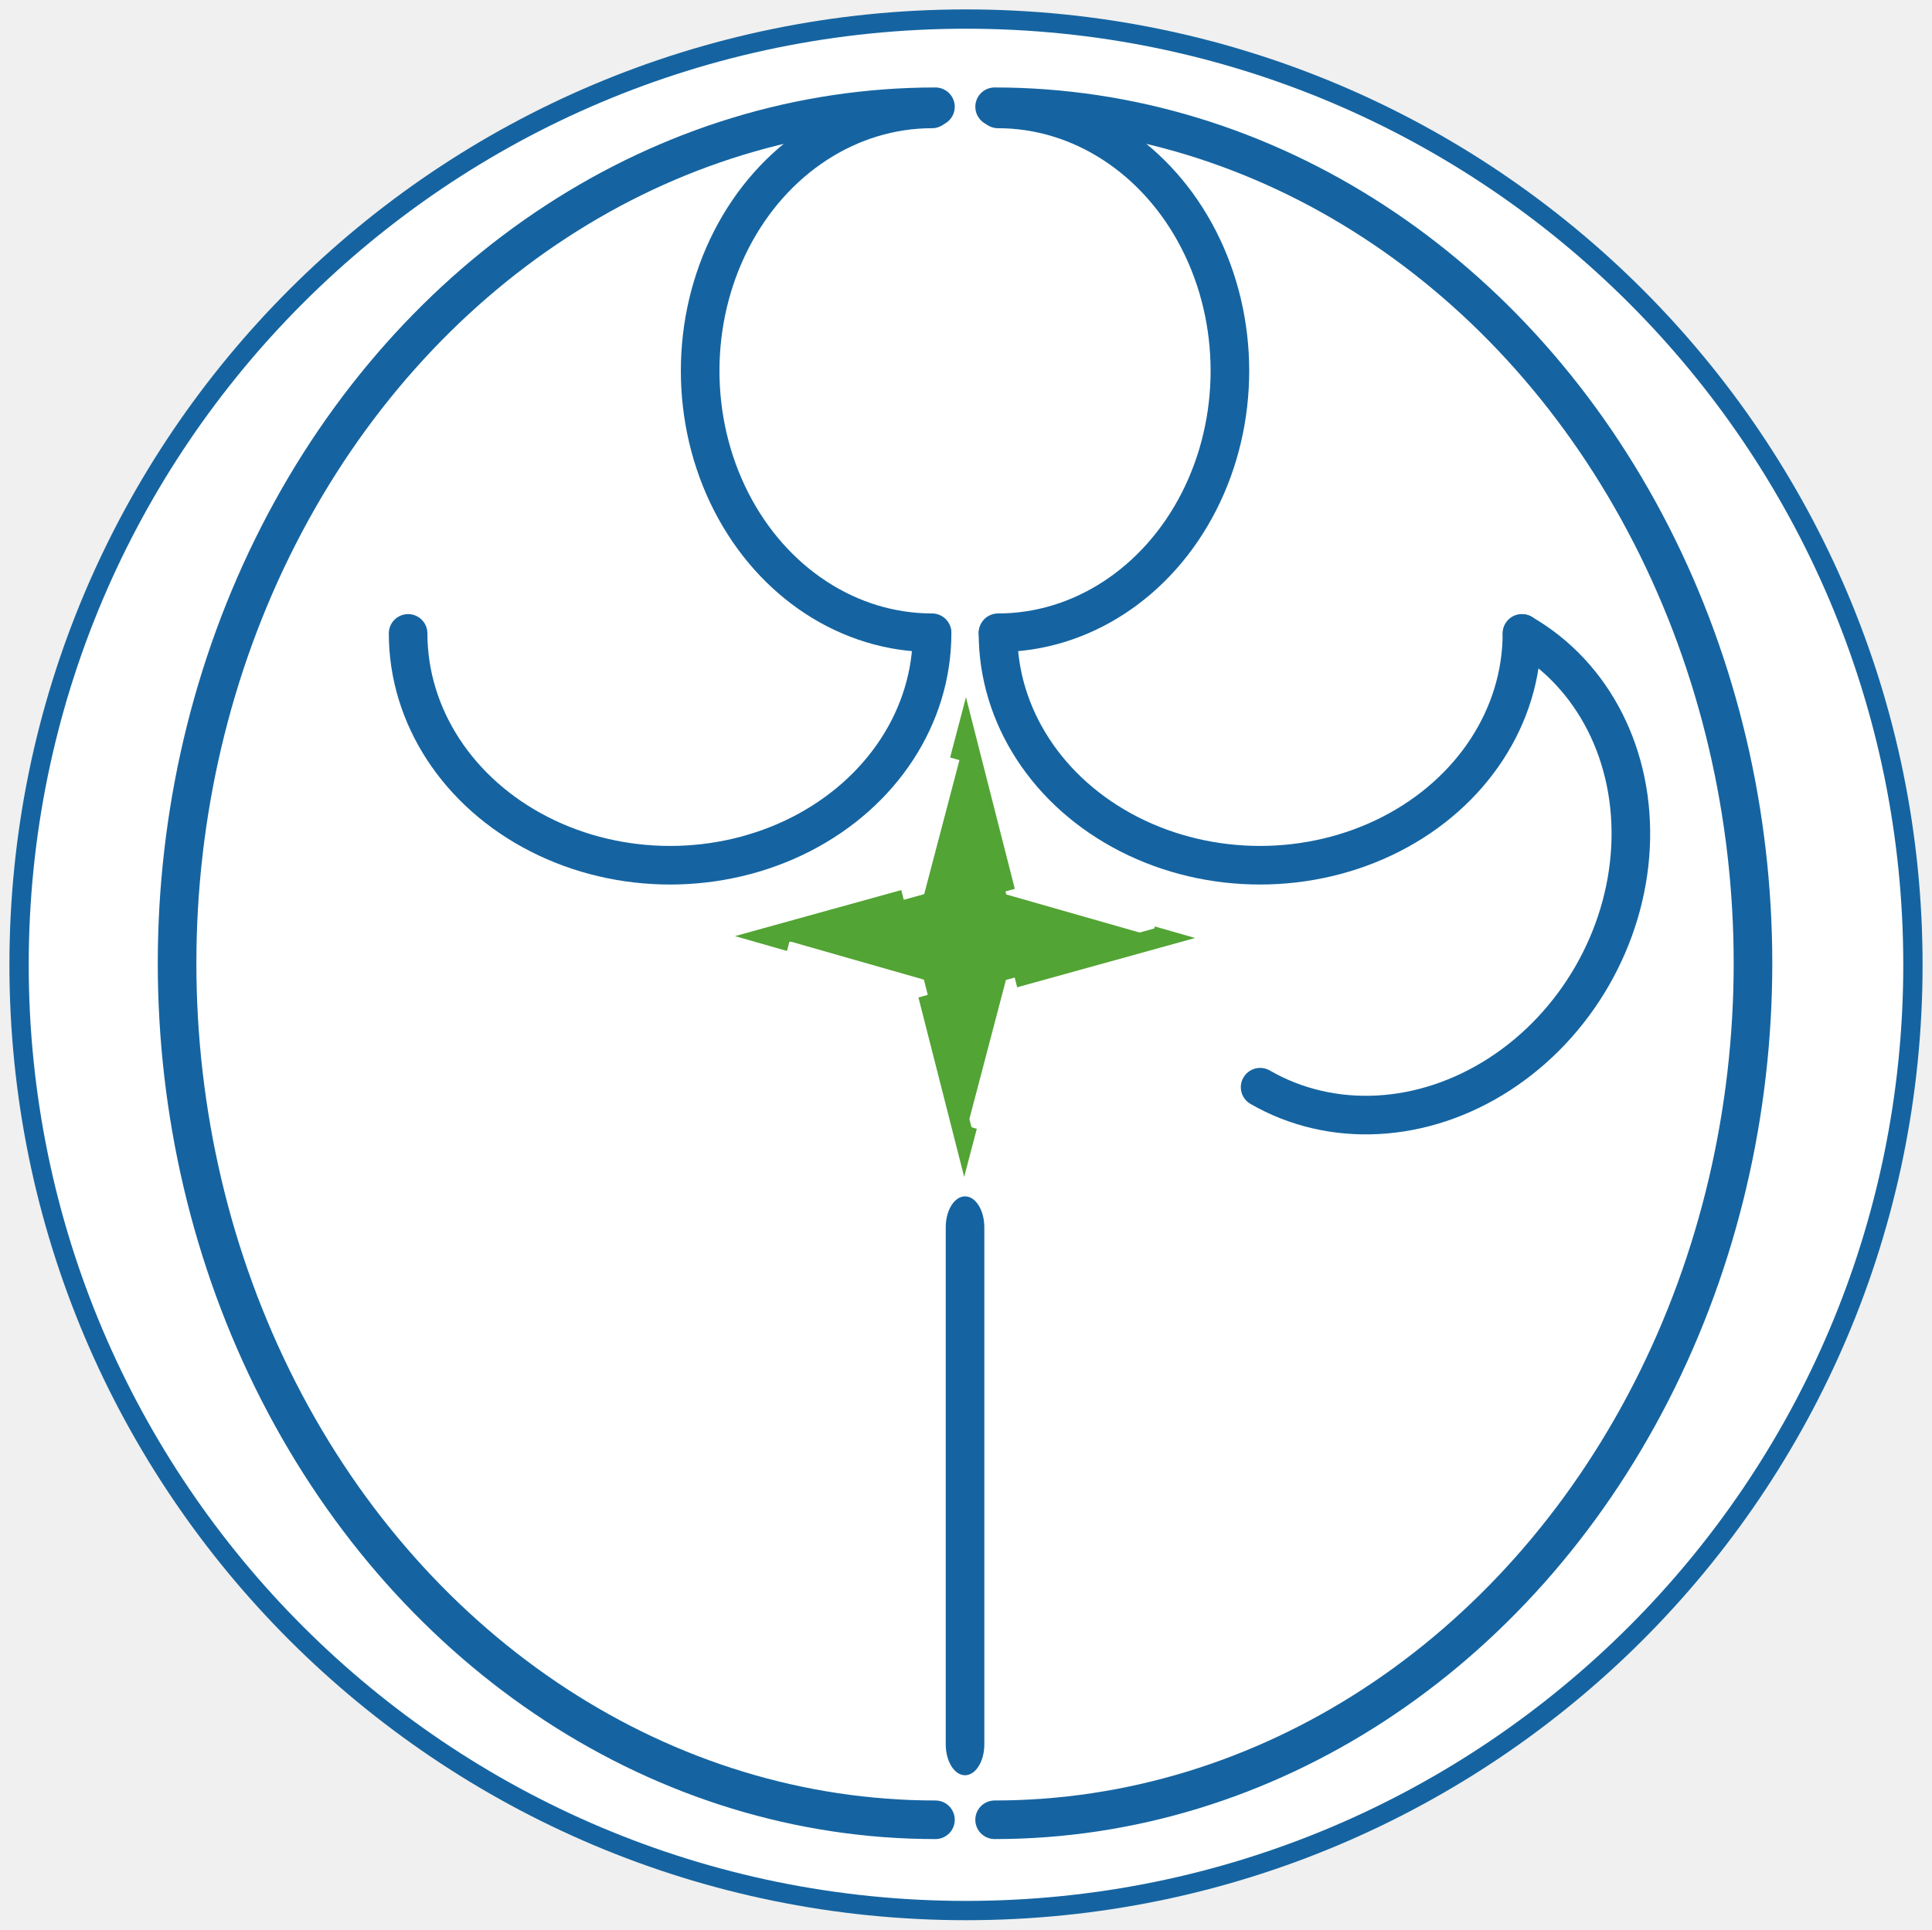
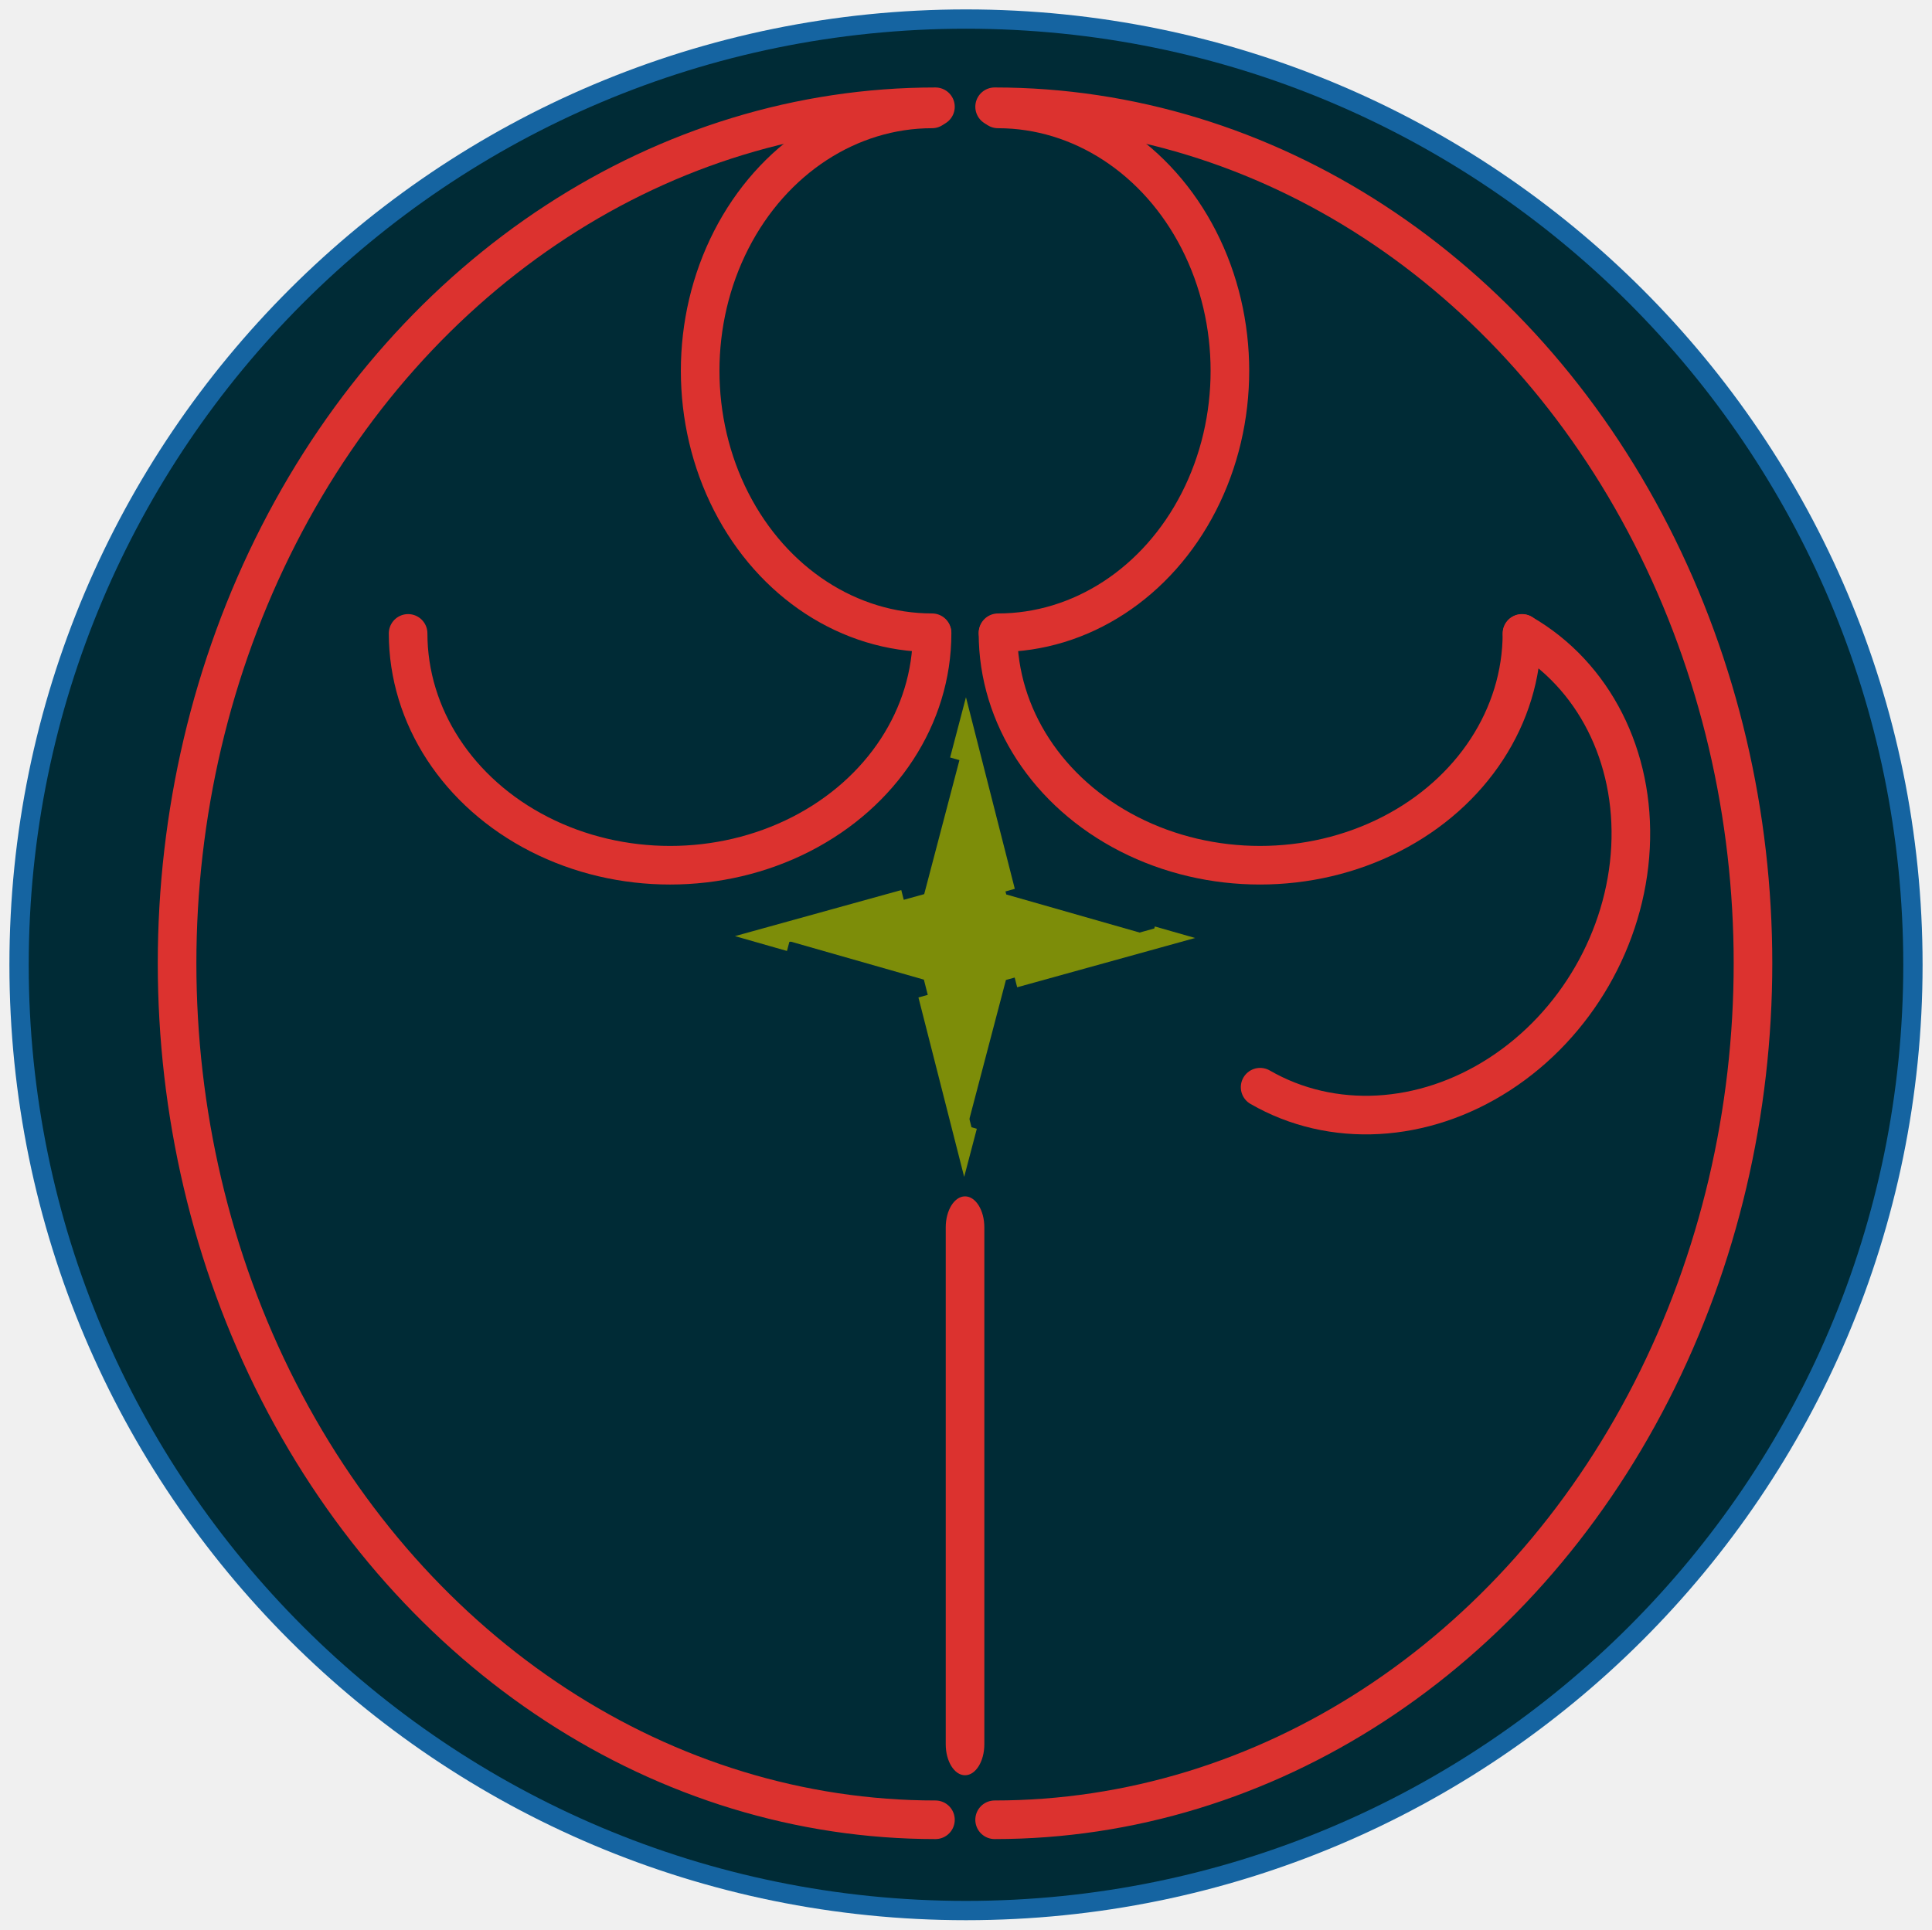
<svg xmlns="http://www.w3.org/2000/svg" width="100.1mm" height="100mm" viewBox="0 0 100.1 100" version="1.1" id="svg8124">
  <defs id="defs8121" />
  <g id="layer1">
-     <ellipse style="fill:#ffffff;fill-opacity:1;stroke:#1564a1;stroke-width:2;stroke-linecap:round;stroke-linejoin:bevel;stroke-miterlimit:4;stroke-dasharray:none;stroke-opacity:1;paint-order:stroke fill markers" id="path8317" cx="50.05" cy="50" rx="48.562" ry="48.512" />
-     <g id="g13122" transform="translate(-0.004284,-0.134296)" style="stroke:#1564a1;stroke-width:2;stroke-miterlimit:4;stroke-dasharray:none;stroke-opacity:1">
-       <path style="fill:none;fill-opacity:1;stroke:#1564a1;stroke-width:2;stroke-linecap:round;stroke-linejoin:bevel;stroke-miterlimit:4;stroke-dasharray:none;stroke-opacity:1;paint-order:stroke fill markers" id="path9750" transform="rotate(-90)" d="m -5.667,51.537 a 44.387,39.292 0 0 1 -22.194,34.028 44.387,39.292 0 0 1 -44.387,-10e-7 44.387,39.292 0 0 1 -22.194,-34.028" />
-       <path style="fill:none;fill-opacity:1;stroke:#1564a1;stroke-width:2;stroke-linecap:round;stroke-linejoin:bevel;stroke-miterlimit:4;stroke-dasharray:none;stroke-opacity:1;paint-order:stroke fill markers" id="path9750-3" transform="rotate(-90)" d="m -5.779,51.713 a 13.573,12.015 0 0 1 -6.787,10.405 13.573,12.015 0 0 1 -13.573,-10e-7 13.573,12.015 0 0 1 -6.787,-10.405" />
-       <path style="fill:none;fill-opacity:1;stroke:#1564a1;stroke-width:2;stroke-linecap:round;stroke-linejoin:bevel;stroke-miterlimit:4;stroke-dasharray:none;stroke-opacity:1;paint-order:stroke fill markers" id="path9750-3-6" d="m 78.859,32.959 a 13.573,12.015 0 0 1 -6.787,10.405 13.573,12.015 0 0 1 -13.573,0 13.573,12.015 0 0 1 -6.787,-10.405" />
-       <path style="fill:none;fill-opacity:1;stroke:#1564a1;stroke-width:2;stroke-linecap:round;stroke-linejoin:bevel;stroke-miterlimit:4;stroke-dasharray:none;stroke-opacity:1;paint-order:stroke fill markers" id="path9750-3-6-5" transform="rotate(-60)" d="m 10.883,84.784 a 13.573,12.015 0 0 1 -6.787,10.405 13.573,12.015 0 0 1 -13.573,0 13.573,12.015 0 0 1 -6.787,-10.405" />
+     <ellipse style="fill:#002b36;fill-opacity:1;stroke:#1564a1;stroke-width:2;stroke-linecap:round;stroke-linejoin:bevel;stroke-miterlimit:4;stroke-dasharray:none;stroke-opacity:1;paint-order:stroke fill markers" id="path8317" cx="50.05" cy="50" rx="48.562" ry="48.512" />
+     <g id="g13122" transform="translate(-0.004284,-0.134296)" style="stroke:#dc322f;stroke-width:2;stroke-miterlimit:4;stroke-dasharray:none;stroke-opacity:1">
+       <path style="fill:none;fill-opacity:1;stroke:#dc322f;stroke-width:2;stroke-linecap:round;stroke-linejoin:bevel;stroke-miterlimit:4;stroke-dasharray:none;stroke-opacity:1;paint-order:stroke fill markers" id="path9750" transform="rotate(-90)" d="m -5.667,51.537 a 44.387,39.292 0 0 1 -22.194,34.028 44.387,39.292 0 0 1 -44.387,-10e-7 44.387,39.292 0 0 1 -22.194,-34.028" />
+       <path style="fill:none;fill-opacity:1;stroke:#dc322f;stroke-width:2;stroke-linecap:round;stroke-linejoin:bevel;stroke-miterlimit:4;stroke-dasharray:none;stroke-opacity:1;paint-order:stroke fill markers" id="path9750-3" transform="rotate(-90)" d="m -5.779,51.713 a 13.573,12.015 0 0 1 -6.787,10.405 13.573,12.015 0 0 1 -13.573,-10e-7 13.573,12.015 0 0 1 -6.787,-10.405" />
+       <path style="fill:none;fill-opacity:1;stroke:#dc322f;stroke-width:2;stroke-linecap:round;stroke-linejoin:bevel;stroke-miterlimit:4;stroke-dasharray:none;stroke-opacity:1;paint-order:stroke fill markers" id="path9750-3-6" d="m 78.859,32.959 a 13.573,12.015 0 0 1 -6.787,10.405 13.573,12.015 0 0 1 -13.573,0 13.573,12.015 0 0 1 -6.787,-10.405" />
+       <path style="fill:none;fill-opacity:1;stroke:#dc322f;stroke-width:2;stroke-linecap:round;stroke-linejoin:bevel;stroke-miterlimit:4;stroke-dasharray:none;stroke-opacity:1;paint-order:stroke fill markers" id="path9750-3-6-5" transform="rotate(-60)" d="m 10.883,84.784 a 13.573,12.015 0 0 1 -6.787,10.405 13.573,12.015 0 0 1 -13.573,0 13.573,12.015 0 0 1 -6.787,-10.405" />
    </g>
-     <rect style="fill:#1564a1;fill-opacity:1;fill-rule:evenodd;stroke:none;stroke-width:1.633;stroke-miterlimit:4;stroke-dasharray:none" id="rect10329" width="2" height="30" x="49" y="62" ry="1.606" />
-     <path style="fill:#52a434;fill-opacity:1;stroke:#52a434;stroke-width:3.962;stroke-linecap:butt;stroke-linejoin:miter;stroke-miterlimit:4;stroke-dasharray:31.693, 31.693;stroke-dashoffset:0;stroke-opacity:1;paint-order:stroke fill markers" id="path12792" transform="matrix(0.2286327,-0.1116337,0.1070723,0.2383727,-3.661142,3.131997)" d="m 136.236,210.639 -5.731,31.801 24.601,20.951 -31.801,-5.731 -20.951,24.601 5.731,-31.801 -24.601,-20.951 31.801,5.731 z" />
-     <path style="fill:none;fill-opacity:1;stroke:#1564a1;stroke-width:2;stroke-linecap:round;stroke-linejoin:bevel;stroke-miterlimit:4;stroke-dasharray:none;stroke-opacity:1;paint-order:stroke fill markers" id="path19884" transform="matrix(0,-1,-1,0,0,0)" d="m -5.533,-48.467 a 44.387,39.292 0 0 1 -22.194,34.028 44.387,39.292 0 0 1 -44.387,-1e-6 44.387,39.292 0 0 1 -22.194,-34.028" />
-     <path style="fill:none;fill-opacity:1;stroke:#1564a1;stroke-width:2;stroke-linecap:round;stroke-linejoin:bevel;stroke-miterlimit:4;stroke-dasharray:none;stroke-opacity:1;paint-order:stroke fill markers" id="path19886" transform="matrix(0,-1,-1,0,0,0)" d="m -5.644,-48.291 a 13.573,12.015 0 0 1 -6.787,10.405 13.573,12.015 0 0 1 -13.573,0 13.573,12.015 0 0 1 -6.787,-10.405" />
-     <path style="fill:none;fill-opacity:1;stroke:#1564a1;stroke-width:2;stroke-linecap:round;stroke-linejoin:bevel;stroke-miterlimit:4;stroke-dasharray:none;stroke-opacity:1;paint-order:stroke fill markers" id="path19888" transform="scale(-1,1)" d="m -21.145,32.825 a 13.573,12.015 0 0 1 -6.787,10.405 13.573,12.015 0 0 1 -13.573,-10e-7 13.573,12.015 0 0 1 -6.787,-10.405" />
+     <rect style="fill:#dc322f;fill-opacity:1;fill-rule:evenodd;stroke:none;stroke-width:1.633;stroke-miterlimit:4;stroke-dasharray:none" id="rect10329" width="2" height="30" x="49" y="62" ry="1.606" />
+     <path style="fill:#7d8d09;fill-opacity:1;stroke:#7d8d09;stroke-width:3.962;stroke-linecap:butt;stroke-linejoin:miter;stroke-miterlimit:4;stroke-dasharray:31.693, 31.693;stroke-dashoffset:0;stroke-opacity:1;paint-order:stroke fill markers" id="path12792" transform="matrix(0.2286327,-0.1116337,0.1070723,0.2383727,-3.661142,3.131997)" d="m 136.236,210.639 -5.731,31.801 24.601,20.951 -31.801,-5.731 -20.951,24.601 5.731,-31.801 -24.601,-20.951 31.801,5.731 z" />
+     <path style="fill:none;fill-opacity:1;stroke:#dc322f;stroke-width:2;stroke-linecap:round;stroke-linejoin:bevel;stroke-miterlimit:4;stroke-dasharray:none;stroke-opacity:1;paint-order:stroke fill markers" id="path19884" transform="matrix(0,-1,-1,0,0,0)" d="m -5.533,-48.467 a 44.387,39.292 0 0 1 -22.194,34.028 44.387,39.292 0 0 1 -44.387,-1e-6 44.387,39.292 0 0 1 -22.194,-34.028" />
+     <path style="fill:none;fill-opacity:1;stroke:#dc322f;stroke-width:2;stroke-linecap:round;stroke-linejoin:bevel;stroke-miterlimit:4;stroke-dasharray:none;stroke-opacity:1;paint-order:stroke fill markers" id="path19886" transform="matrix(0,-1,-1,0,0,0)" d="m -5.644,-48.291 a 13.573,12.015 0 0 1 -6.787,10.405 13.573,12.015 0 0 1 -13.573,0 13.573,12.015 0 0 1 -6.787,-10.405" />
+     <path style="fill:none;fill-opacity:1;stroke:#dc322f;stroke-width:2;stroke-linecap:round;stroke-linejoin:bevel;stroke-miterlimit:4;stroke-dasharray:none;stroke-opacity:1;paint-order:stroke fill markers" id="path19888" transform="scale(-1,1)" d="m -21.145,32.825 a 13.573,12.015 0 0 1 -6.787,10.405 13.573,12.015 0 0 1 -13.573,-10e-7 13.573,12.015 0 0 1 -6.787,-10.405" />
  </g>
</svg>
